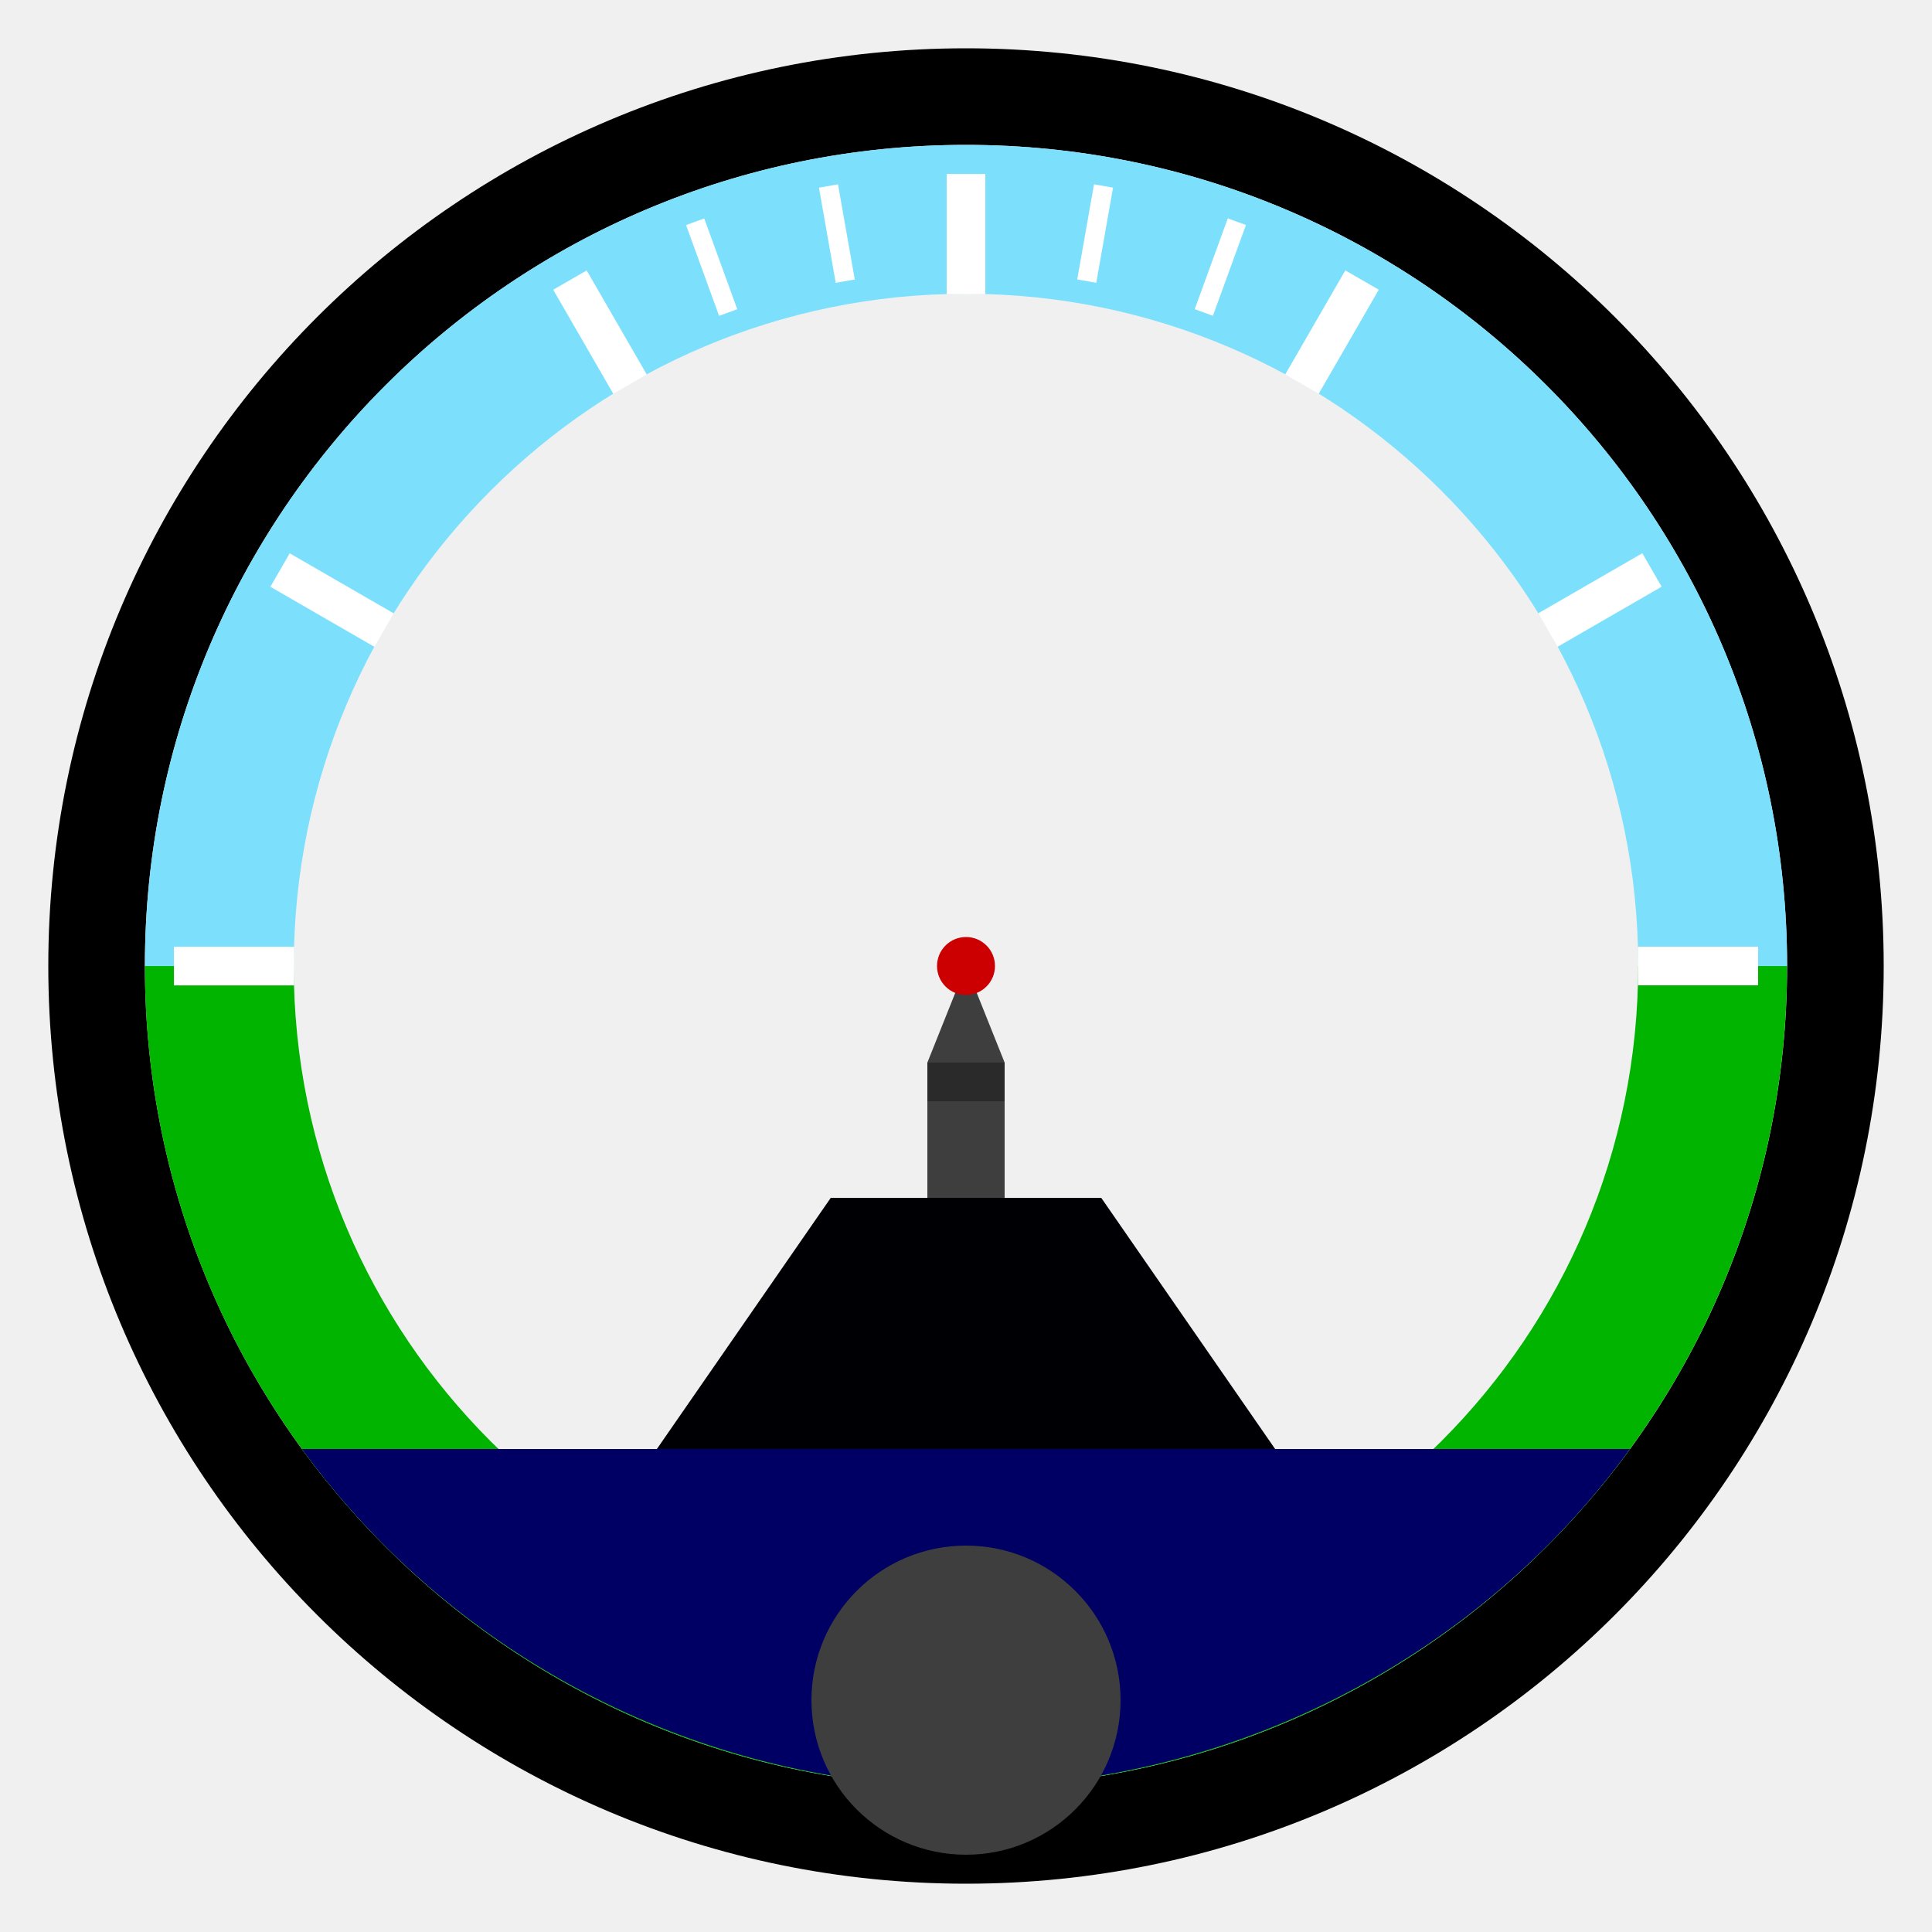
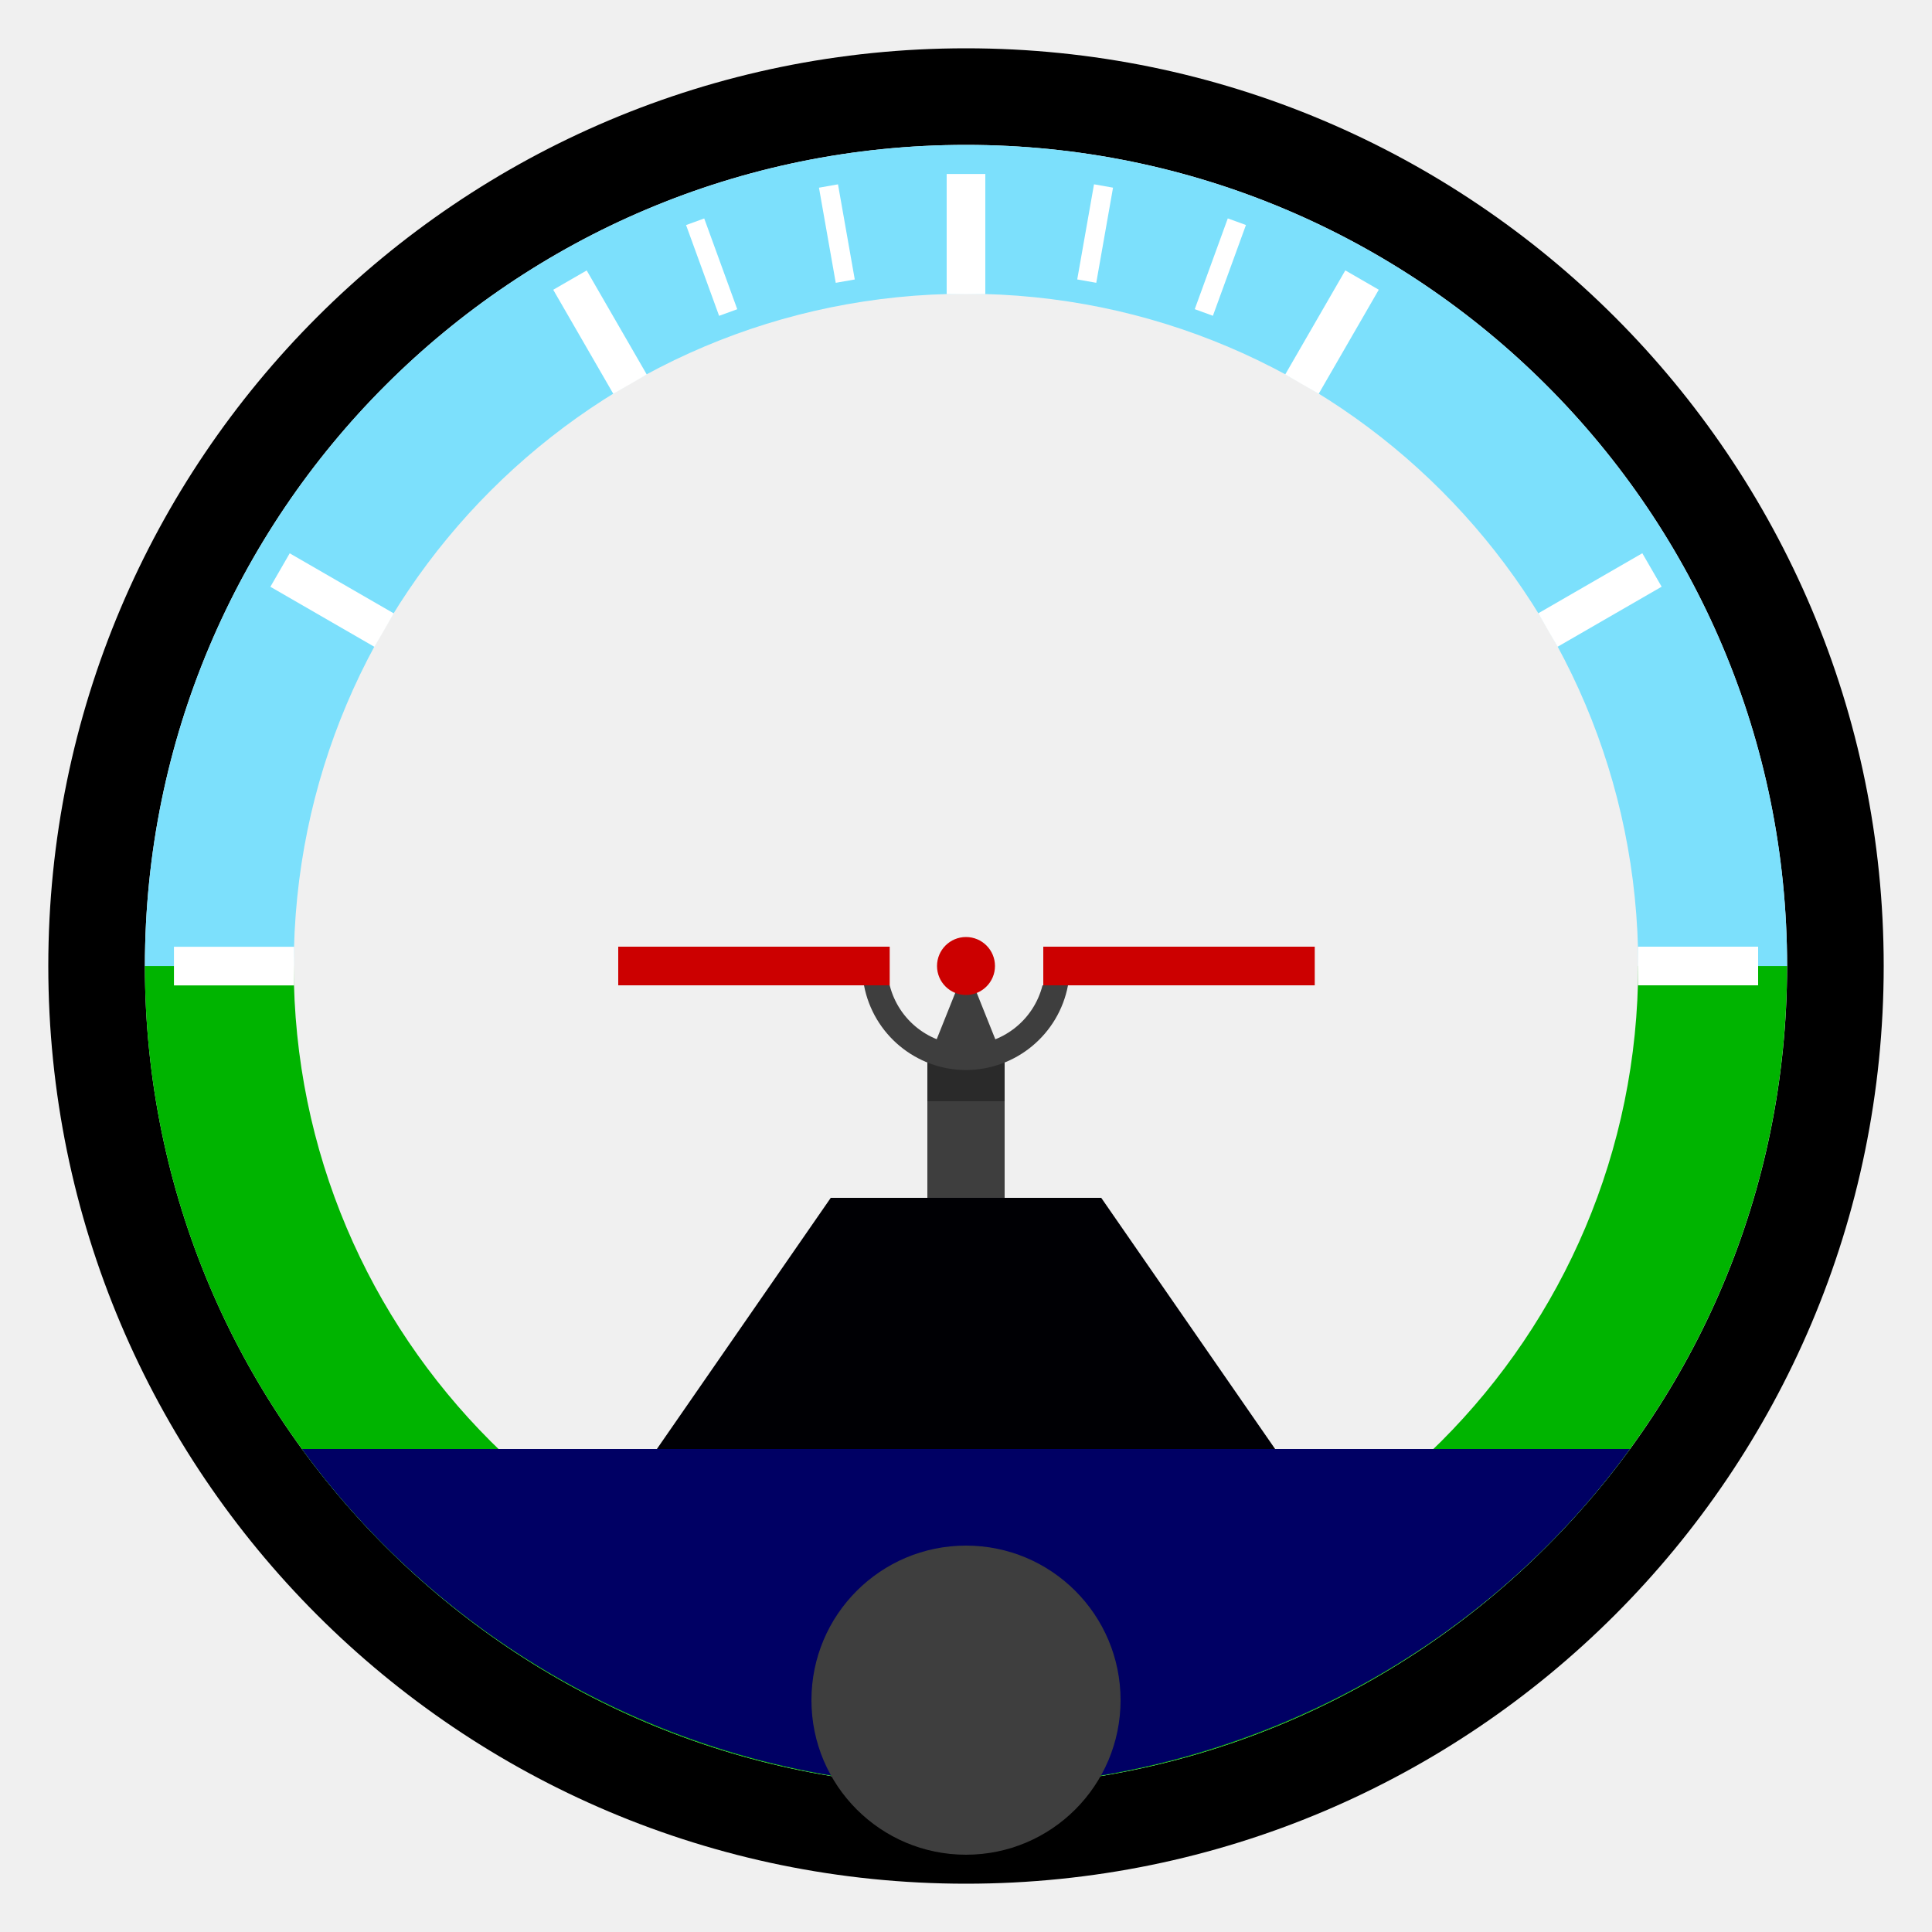
<svg xmlns="http://www.w3.org/2000/svg" width="100" height="100" viewBox="0 0 1000 1000" version="1.1" id="svg1">
  <defs id="defs1" />
  <g id="layer1">
-     <path id="rect5" style="fill:#000004;stroke-width:0" d="m 430,620 h 140 l 90,130 -320,0 z" />
    <circle style="fill:none;stroke:#000000;stroke-width:50;stroke-dasharray:none" id="path1" cx="500" cy="500" r="450" />
+   </g>
+   <g id="layer2">
    <path d="m 499.975,924.961 a 425,424.999 0 0 0 425,-425 425,424.999 0 0 0 0,-0.039 h -77.051 a 347.953,347.952 0 0 1 0,0.039 347.953,347.952 0 0 1 -347.949,347.949 347.953,347.952 0 0 1 -347.949,-347.949 347.953,347.952 0 0 1 0,-0.039 H 74.975 a 425,424.999 0 0 0 0,0.039 425,424.999 0 0 0 425,425 z" style="fill:#00b400;stroke-width:0" id="path3" />
    <path d="m 500,75 a 425,424.999 0 0 0 -425,425 425,424.999 0 0 0 0,0.039 h 77.051 a 347.953,347.952 0 0 1 0,-0.039 A 347.953,347.952 0 0 1 500,152.051 347.953,347.952 0 0 1 847.949,500 a 347.953,347.952 0 0 1 0,0.039 H 925 A 425,424.999 0 0 0 925,500 425,424.999 0 0 0 500,75 Z" style="fill:#7ce0fc;stroke-width:0" id="path2" />
-     <rect style="fill:#ffffff;stroke:none;stroke-width:0;stroke-dasharray:none" id="rect68" width="50" height="10" x="230.916" y="-303.85" transform="matrix(0.342013,0.9396952,-0.9396943,0.3420155,0,0)" />
-     <rect style="fill:#ffffff;stroke:none;stroke-width:0;stroke-dasharray:none" id="rect69" width="50" height="10" x="169.278" y="-410.588" transform="matrix(0.1736407,0.9848091,-0.9848086,0.1736434,0,0)" />
+     <rect style="fill:#ffffff;stroke:none;stroke-width:0;stroke-dasharray:none" id="rect53" width="62.19" height="20" x="-226.957" y="-693.018" transform="rotate(120)" />
+     <rect style="fill:#ffffff;stroke:none;stroke-width:0;stroke-dasharray:none" id="rect52" width="62.19" height="20" x="-592.998" y="-693.019" transform="rotate(150)" />
    <rect style="fill:#ffffff;stroke:none;stroke-width:0;stroke-dasharray:none" id="rect70" width="50" height="10" x="-4.384" y="-584.22" transform="matrix(-0.1736557,0.9848064,-0.9848069,-0.173653,0,0)" />
    <rect style="fill:#ffffff;stroke:none;stroke-width:0;stroke-dasharray:none" id="rect71" width="50" height="10" x="-111.133" y="-645.839" transform="matrix(-0.3420273,0.93969,-0.9396909,-0.3420247,0,0)" />
+     <rect style="fill:#ffffff;stroke:none;stroke-width:0;stroke-dasharray:none" id="rect69" width="50" height="10" x="169.278" y="-410.588" transform="matrix(0.1736407,0.9848091,-0.9848086,0.1736434,0,0)" />
+     <rect style="fill:#ffffff;stroke:none;stroke-width:0;stroke-dasharray:none" id="rect58" width="62.19" height="20" x="273.06" y="173.047" transform="rotate(30)" />
    <rect style="fill:#ffffff;stroke:none;stroke-width:0;stroke-dasharray:none" id="rect72" width="62.19" height="20" x="90.042" y="-509.997" transform="rotate(90.00035)" />
-     <rect style="fill:#ffffff;stroke:none;stroke-width:0;stroke-dasharray:none" id="rect56" width="62.19" height="20" x="-910.003" y="-509.997" transform="rotate(-179.9997)" />
+     <rect style="fill:#ffffff;stroke:none;stroke-width:0;stroke-dasharray:none" id="rect56" width="62.19" height="20" x="-910.003" y="-509.997" transform="scale(-1)" />
    <rect style="fill:#ffffff;stroke:none;stroke-width:0;stroke-dasharray:none" id="rect57" width="62.19" height="20" x="273.062" y="-192.994" transform="rotate(60)" />
-     <rect style="fill:#ffffff;stroke:none;stroke-width:0;stroke-dasharray:none" id="rect58" width="62.19" height="20" x="273.06" y="173.047" transform="rotate(30)" />
+     <rect style="fill:#ffffff;stroke:none;stroke-width:0;stroke-dasharray:none" id="rect68" width="50" height="10" x="230.916" y="-303.85" transform="matrix(0.342013,0.9396952,-0.9396943,0.3420155,0,0)" />
    <rect style="fill:#ffffff;stroke:none;stroke-width:0;stroke-dasharray:none" id="rect51" width="62.19" height="20" x="90.038" y="490.047" />
-     <rect style="fill:#ffffff;stroke:none;stroke-width:0;stroke-dasharray:none" id="rect52" width="62.19" height="20" x="-592.998" y="-693.019" transform="rotate(150)" />
-     <rect style="fill:#ffffff;stroke:none;stroke-width:0;stroke-dasharray:none" id="rect53" width="62.19" height="20" x="-226.957" y="-693.018" transform="rotate(120)" />
-     <circle style="fill:none;stroke:#000000;stroke-width:50;stroke-dasharray:none" id="path1-8" cx="1975" cy="675" r="450" />
-     <path d="m 1975,250 a 425,424.999 0 0 0 -425,425 425,424.999 0 0 0 425,425 425,424.999 0 0 0 425,-425 425,424.999 0 0 0 -425,-425 z m 0,77.047 A 347.953,347.952 0 0 1 2322.953,675 347.953,347.952 0 0 1 1975,1022.953 347.953,347.952 0 0 1 1627.047,675 347.953,347.952 0 0 1 1975,327.047 Z" style="fill:#808080;stroke:none;stroke-width:0;stroke-dasharray:none" id="path2-1-7" />
-     <rect style="fill:#b3b3b3;stroke:none;stroke-width:0;stroke-dasharray:none" id="rect56-1" width="62.19" height="20" x="-2385.004" y="-684.988" transform="rotate(-179.9997)" />
-     <rect style="fill:#b3b3b3;stroke:none;stroke-width:0;stroke-dasharray:none" id="rect57-7" width="62.19" height="20" x="1162.116" y="-1382.882" transform="rotate(60)" />
-     <rect style="fill:#b3b3b3;stroke:none;stroke-width:0;stroke-dasharray:none" id="rect58-2" width="62.19" height="20" x="1637.948" y="-412.899" transform="rotate(30)" />
-     <rect style="fill:#b3b3b3;stroke:none;stroke-width:0;stroke-dasharray:none" id="rect51-7" width="62.19" height="20" x="1565.039" y="665.047" />
-     <rect style="fill:#b3b3b3;stroke:none;stroke-width:0;stroke-dasharray:none" id="rect52-2" width="62.19" height="20" x="-1782.886" y="-1582.074" transform="rotate(150)" />
-     <rect style="fill:#b3b3b3;stroke:none;stroke-width:0;stroke-dasharray:none" id="rect53-2" width="62.19" height="20" x="-812.903" y="-2057.905" transform="rotate(120)" />
-     <rect style="fill:#b3b3b3;stroke:none;stroke-width:0;stroke-dasharray:none" id="rect54-6" width="62.19" height="20" x="265.043" y="-1984.996" transform="rotate(90)" />
-     <path d="M 843.64,750 H 156.31 C 236.015,859.578 364.501,924.543 500,924.961 635.499,924.543 763.935,859.578 843.64,750 Z" style="fill:#000064;stroke-width:0" id="path5" />
-     <circle style="fill:#3e3e3e;stroke-width:0" id="path6" cx="500" cy="880" r="80" />
-     <rect style="fill:#3e3e3e;stroke-width:0" id="rect6" width="40" height="50" x="480" y="570" />
-     <path id="rect6-7" style="fill:#3e3e3e;stroke-width:0" d="m 500,500 20,50 h -40 z" />
-     <rect style="fill:#2a2a2a;stroke-width:0" id="rect6-2" width="40" height="20" x="480" y="550" />
+   </g>
+   <path d="M 843.64,750 H 156.31 C 236.015,859.578 364.501,924.543 500,924.961 635.499,924.543 763.935,859.578 843.64,750 Z" style="fill:#000064;stroke-width:0" id="path5" />
+   <circle style="fill:#3e3e3e;stroke-width:0" id="path6" cx="500" cy="880" r="80" />
+   <path id="rect5" style="fill:#000004;stroke-width:0" d="m 430,620 h 140 l 90,130 -320,0 z" />
+   <rect style="fill:#3e3e3e;stroke-width:0" id="rect6" width="40" height="50" x="480" y="570" />
+   <rect style="fill:#2a2a2a;stroke-width:0" id="rect6-2" width="40" height="20" x="480" y="550" />
+   <path style="fill:#3e3e3e;stroke-width:0" d="M 447.207,510 A 53.85,53.85 0 0 0 500,553.848 53.85,53.85 0 0 0 552.793,510 H 539.609 A 40.85,40.85 0 0 1 500,540.859 40.85,40.85 0 0 1 460.508,510 Z" id="path11" />
+   <path id="rect6-7" style="fill:#3e3e3e;stroke-width:0" d="m 500,500 20,50 h -40 z" />
+   <g id="layer3">
+     <rect style="fill:#cc0000;stroke-width:0" id="rect9-6-9" width="140.508" height="20" x="540" y="490" />
+     <rect style="fill:#cc0000;stroke-width:0" id="rect9-6" width="140.508" height="20" x="320" y="490" />
    <circle style="fill:#cc0000;stroke-width:0" id="path7" cx="500" cy="500" r="15" />
  </g>
</svg>
